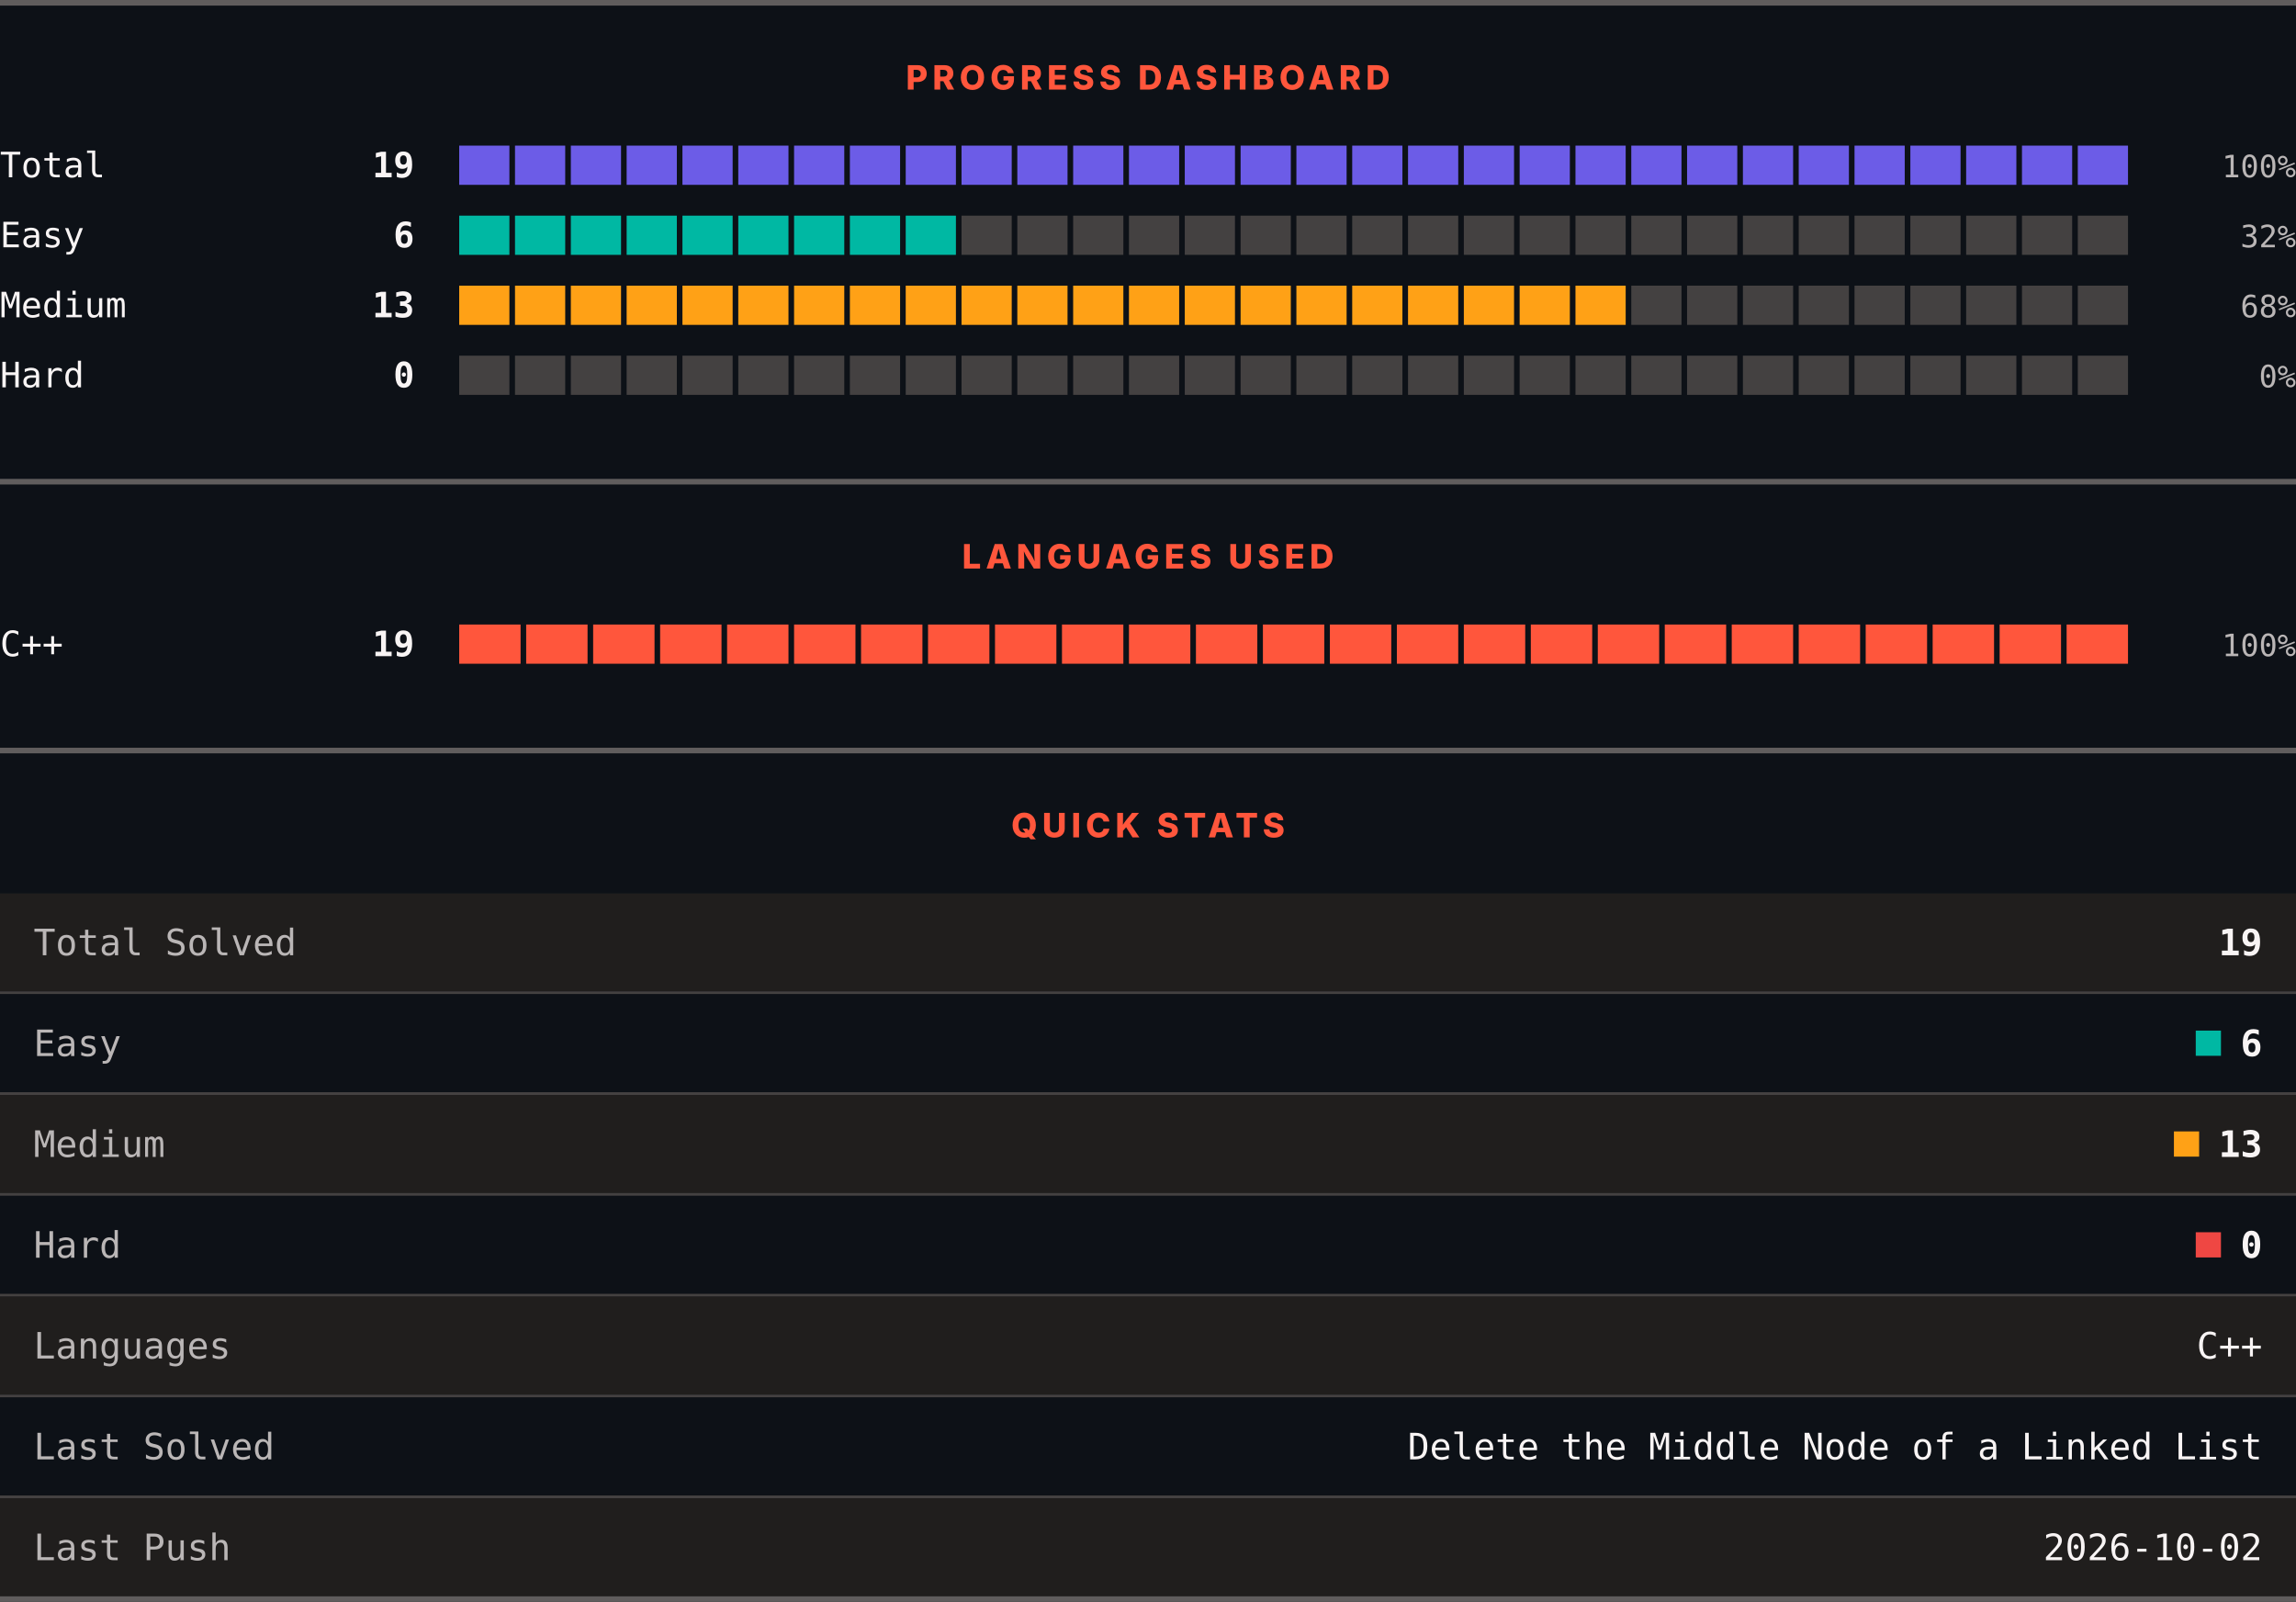
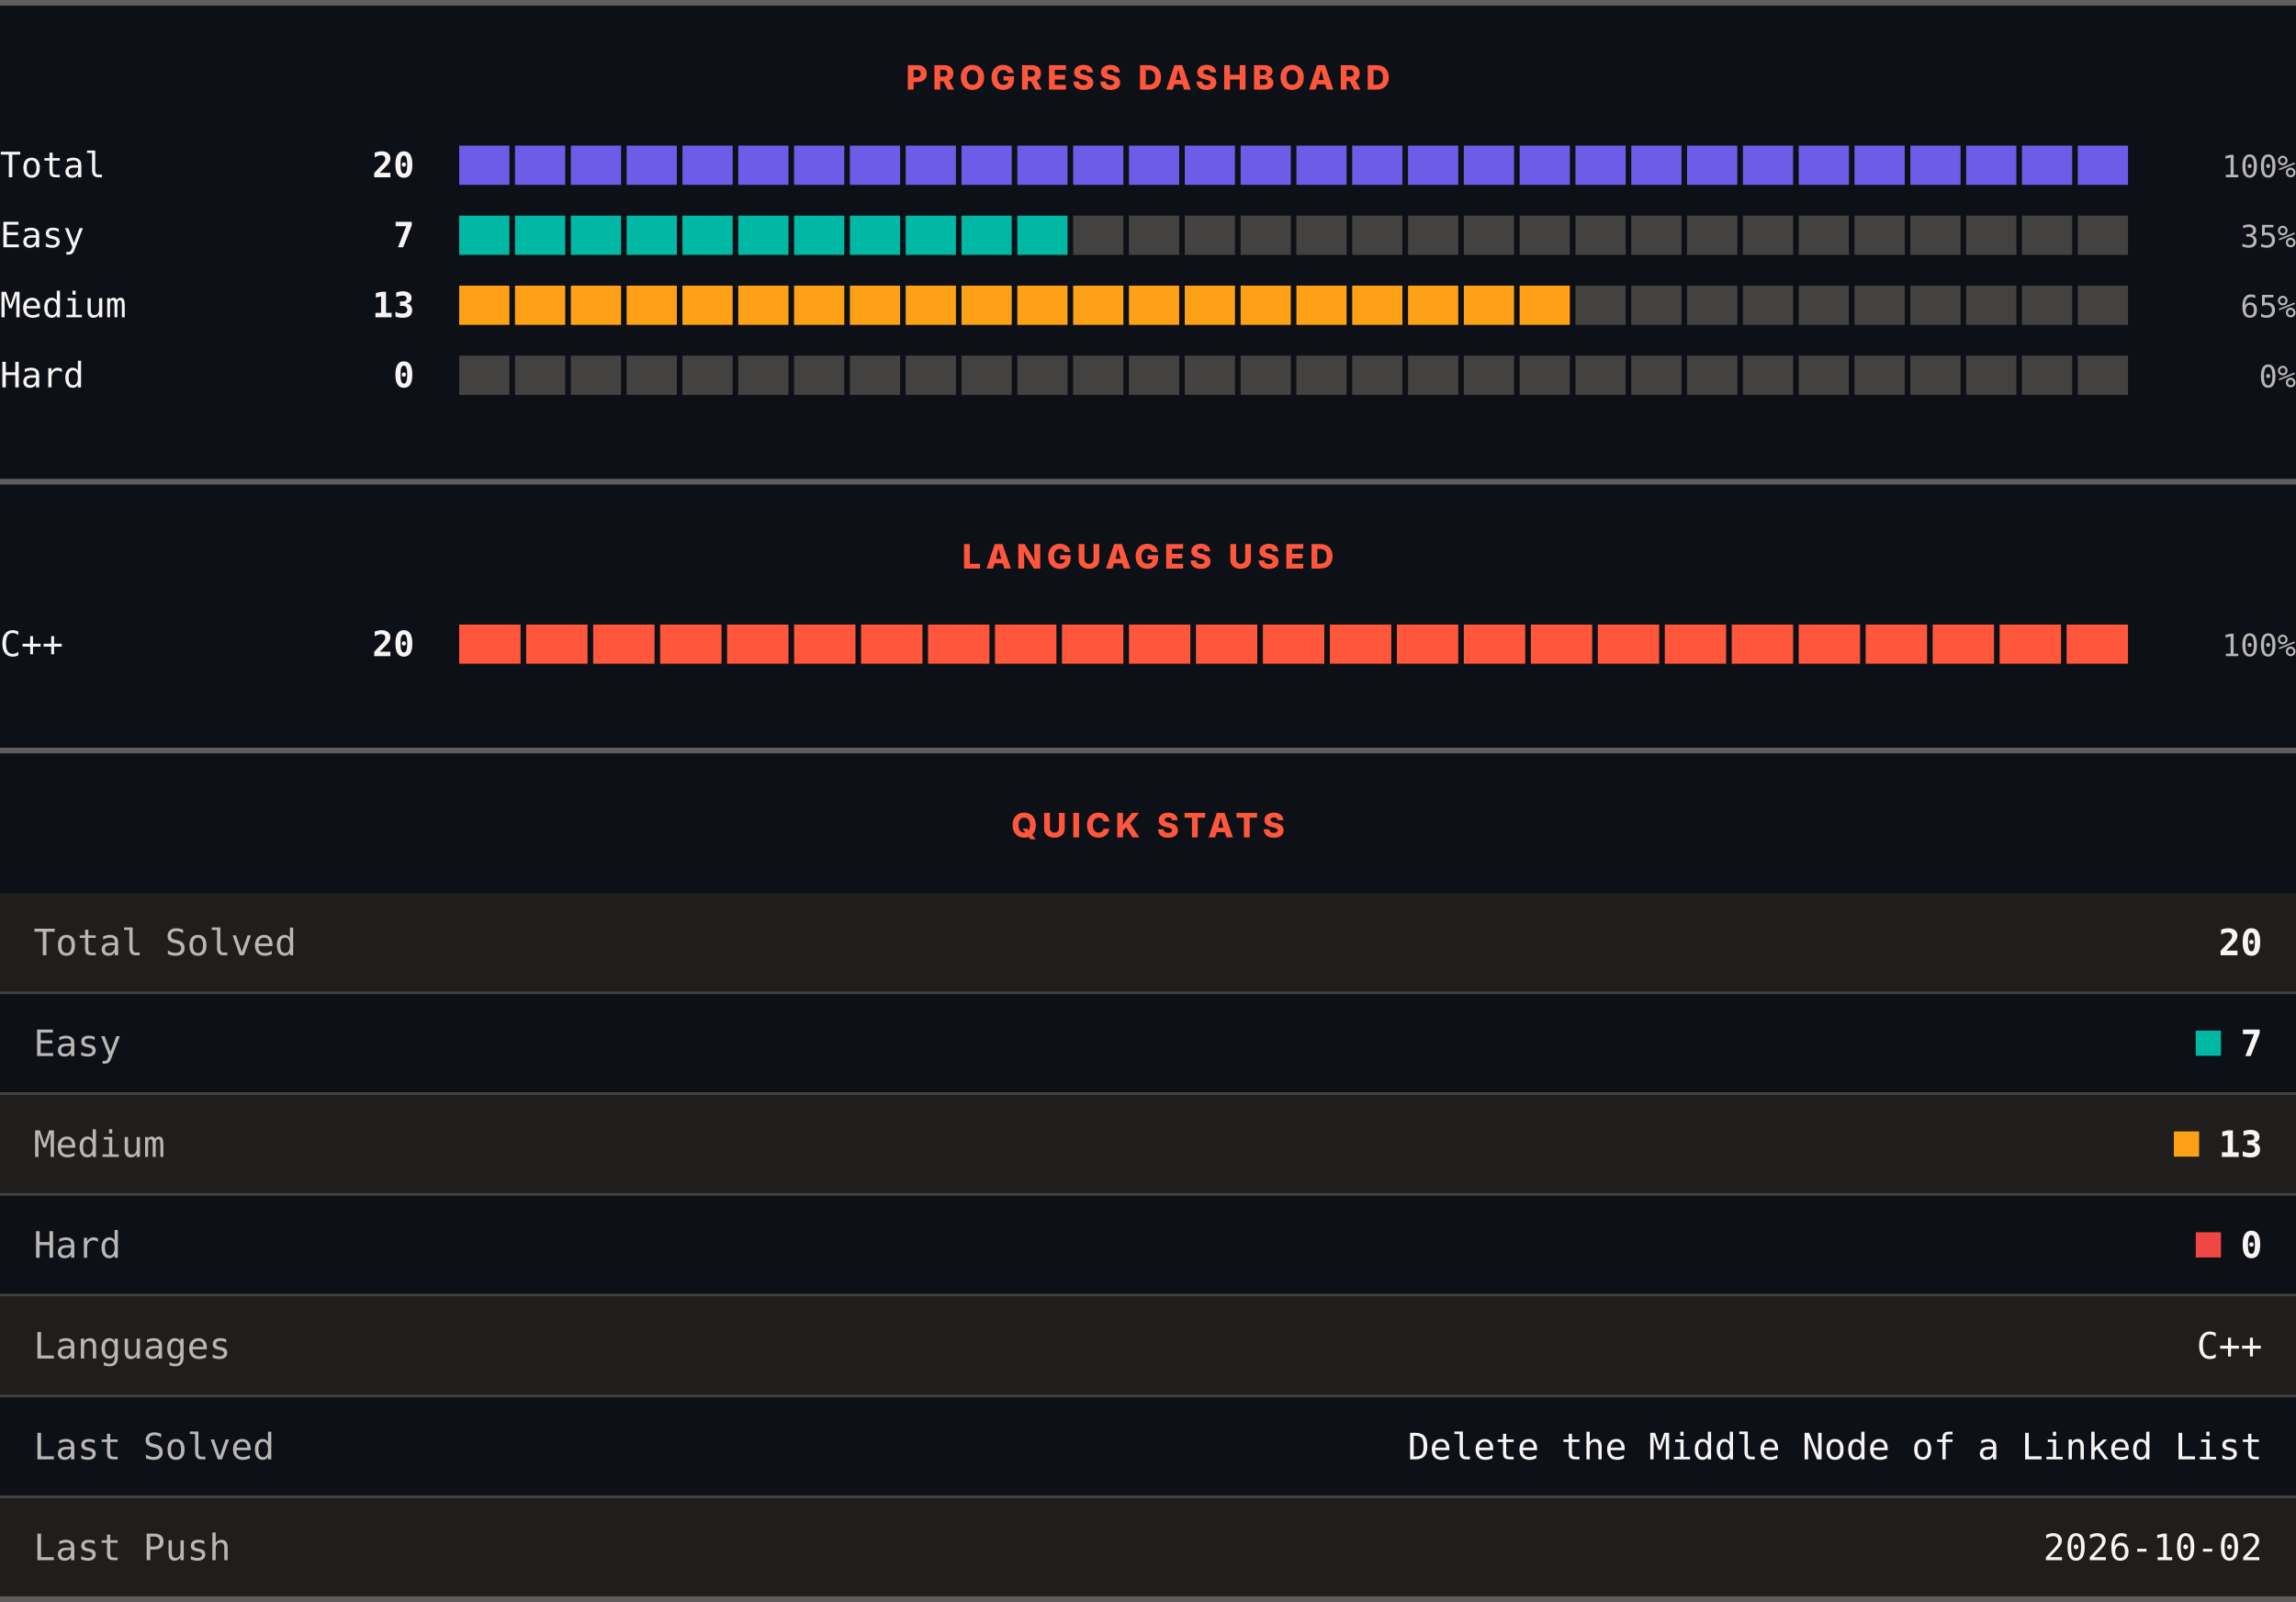
<svg xmlns="http://www.w3.org/2000/svg" width="820" height="572" viewBox="0 0 820 572" role="img" aria-label="LeetCode progress, languages and quick stats">
  <rect width="820" height="572" fill="#0d1117" />
  <rect x="0" y="0" width="820" height="2" fill="#605d5d" />
  <text x="410" y="32" text-anchor="middle" font-family="Archivo, system-ui, -apple-system, Segoe UI, sans-serif" font-size="12" font-weight="800" letter-spacing="1.68" fill="#ff563c">PROGRESS DASHBOARD</text>
  <text x="0" y="63.3" font-family="ui-monospace, SFMono-Regular, Menlo, Consolas, monospace" font-size="12.5" fill="#f8f4f4">Total</text>
-   <text x="148" y="63.3" text-anchor="end" font-family="ui-monospace, SFMono-Regular, Menlo, Consolas, monospace" font-size="12.5" font-weight="700" fill="#f8f4f4">19</text>
+   <text x="148" y="63.3" text-anchor="end" font-family="ui-monospace, SFMono-Regular, Menlo, Consolas, monospace" font-size="12.5" font-weight="700" fill="#f8f4f4">20</text>
  <rect x="164.00" y="52" width="17.93" height="14" fill="#6c5ce7" />
  <rect x="183.93" y="52" width="17.93" height="14" fill="#6c5ce7" />
  <rect x="203.87" y="52" width="17.93" height="14" fill="#6c5ce7" />
  <rect x="223.80" y="52" width="17.93" height="14" fill="#6c5ce7" />
  <rect x="243.73" y="52" width="17.93" height="14" fill="#6c5ce7" />
  <rect x="263.67" y="52" width="17.93" height="14" fill="#6c5ce7" />
  <rect x="283.60" y="52" width="17.93" height="14" fill="#6c5ce7" />
  <rect x="303.53" y="52" width="17.93" height="14" fill="#6c5ce7" />
  <rect x="323.47" y="52" width="17.93" height="14" fill="#6c5ce7" />
  <rect x="343.40" y="52" width="17.93" height="14" fill="#6c5ce7" />
  <rect x="363.33" y="52" width="17.93" height="14" fill="#6c5ce7" />
  <rect x="383.27" y="52" width="17.93" height="14" fill="#6c5ce7" />
  <rect x="403.20" y="52" width="17.93" height="14" fill="#6c5ce7" />
  <rect x="423.13" y="52" width="17.93" height="14" fill="#6c5ce7" />
  <rect x="443.07" y="52" width="17.93" height="14" fill="#6c5ce7" />
  <rect x="463.00" y="52" width="17.93" height="14" fill="#6c5ce7" />
  <rect x="482.93" y="52" width="17.93" height="14" fill="#6c5ce7" />
  <rect x="502.87" y="52" width="17.93" height="14" fill="#6c5ce7" />
  <rect x="522.80" y="52" width="17.93" height="14" fill="#6c5ce7" />
  <rect x="542.73" y="52" width="17.93" height="14" fill="#6c5ce7" />
  <rect x="562.67" y="52" width="17.93" height="14" fill="#6c5ce7" />
  <rect x="582.60" y="52" width="17.93" height="14" fill="#6c5ce7" />
  <rect x="602.53" y="52" width="17.93" height="14" fill="#6c5ce7" />
  <rect x="622.47" y="52" width="17.93" height="14" fill="#6c5ce7" />
  <rect x="642.40" y="52" width="17.93" height="14" fill="#6c5ce7" />
  <rect x="662.33" y="52" width="17.93" height="14" fill="#6c5ce7" />
  <rect x="682.27" y="52" width="17.93" height="14" fill="#6c5ce7" />
  <rect x="702.20" y="52" width="17.93" height="14" fill="#6c5ce7" />
  <rect x="722.13" y="52" width="17.93" height="14" fill="#6c5ce7" />
  <rect x="742.07" y="52" width="17.93" height="14" fill="#6c5ce7" />
  <text x="820" y="63.3" text-anchor="end" font-family="ui-monospace, SFMono-Regular, Menlo, Consolas, monospace" font-size="11" fill="#bab6b6">100%</text>
  <text x="0" y="88.3" font-family="ui-monospace, SFMono-Regular, Menlo, Consolas, monospace" font-size="12.5" fill="#f8f4f4">Easy</text>
-   <text x="148" y="88.3" text-anchor="end" font-family="ui-monospace, SFMono-Regular, Menlo, Consolas, monospace" font-size="12.5" font-weight="700" fill="#f8f4f4">6</text>
+   <text x="148" y="88.3" text-anchor="end" font-family="ui-monospace, SFMono-Regular, Menlo, Consolas, monospace" font-size="12.5" font-weight="700" fill="#f8f4f4">7</text>
  <rect x="164.00" y="77" width="17.93" height="14" fill="#00b8a3" />
  <rect x="183.93" y="77" width="17.93" height="14" fill="#00b8a3" />
  <rect x="203.87" y="77" width="17.93" height="14" fill="#00b8a3" />
  <rect x="223.80" y="77" width="17.93" height="14" fill="#00b8a3" />
  <rect x="243.73" y="77" width="17.93" height="14" fill="#00b8a3" />
  <rect x="263.67" y="77" width="17.93" height="14" fill="#00b8a3" />
  <rect x="283.60" y="77" width="17.93" height="14" fill="#00b8a3" />
  <rect x="303.53" y="77" width="17.93" height="14" fill="#00b8a3" />
  <rect x="323.47" y="77" width="17.93" height="14" fill="#00b8a3" />
-   <rect x="343.40" y="77" width="17.93" height="14" fill="#444141" />
-   <rect x="363.33" y="77" width="17.93" height="14" fill="#444141" />
+   <rect x="343.40" y="77" width="17.93" height="14" fill="#00b8a3" />
+   <rect x="363.33" y="77" width="17.93" height="14" fill="#00b8a3" />
  <rect x="383.27" y="77" width="17.93" height="14" fill="#444141" />
  <rect x="403.20" y="77" width="17.93" height="14" fill="#444141" />
  <rect x="423.13" y="77" width="17.93" height="14" fill="#444141" />
  <rect x="443.07" y="77" width="17.93" height="14" fill="#444141" />
  <rect x="463.00" y="77" width="17.93" height="14" fill="#444141" />
  <rect x="482.93" y="77" width="17.93" height="14" fill="#444141" />
  <rect x="502.87" y="77" width="17.93" height="14" fill="#444141" />
  <rect x="522.80" y="77" width="17.93" height="14" fill="#444141" />
  <rect x="542.73" y="77" width="17.93" height="14" fill="#444141" />
  <rect x="562.67" y="77" width="17.93" height="14" fill="#444141" />
  <rect x="582.60" y="77" width="17.93" height="14" fill="#444141" />
  <rect x="602.53" y="77" width="17.93" height="14" fill="#444141" />
  <rect x="622.47" y="77" width="17.93" height="14" fill="#444141" />
  <rect x="642.40" y="77" width="17.93" height="14" fill="#444141" />
  <rect x="662.33" y="77" width="17.93" height="14" fill="#444141" />
  <rect x="682.27" y="77" width="17.93" height="14" fill="#444141" />
  <rect x="702.20" y="77" width="17.93" height="14" fill="#444141" />
  <rect x="722.13" y="77" width="17.93" height="14" fill="#444141" />
  <rect x="742.07" y="77" width="17.93" height="14" fill="#444141" />
-   <text x="820" y="88.3" text-anchor="end" font-family="ui-monospace, SFMono-Regular, Menlo, Consolas, monospace" font-size="11" fill="#bab6b6">32%</text>
+   <text x="820" y="88.3" text-anchor="end" font-family="ui-monospace, SFMono-Regular, Menlo, Consolas, monospace" font-size="11" fill="#bab6b6">35%</text>
  <text x="0" y="113.3" font-family="ui-monospace, SFMono-Regular, Menlo, Consolas, monospace" font-size="12.5" fill="#f8f4f4">Medium</text>
  <text x="148" y="113.3" text-anchor="end" font-family="ui-monospace, SFMono-Regular, Menlo, Consolas, monospace" font-size="12.5" font-weight="700" fill="#f8f4f4">13</text>
  <rect x="164.00" y="102" width="17.93" height="14" fill="#ffa116" />
  <rect x="183.93" y="102" width="17.93" height="14" fill="#ffa116" />
  <rect x="203.87" y="102" width="17.93" height="14" fill="#ffa116" />
  <rect x="223.80" y="102" width="17.93" height="14" fill="#ffa116" />
  <rect x="243.73" y="102" width="17.93" height="14" fill="#ffa116" />
  <rect x="263.67" y="102" width="17.93" height="14" fill="#ffa116" />
  <rect x="283.60" y="102" width="17.93" height="14" fill="#ffa116" />
  <rect x="303.53" y="102" width="17.93" height="14" fill="#ffa116" />
  <rect x="323.47" y="102" width="17.93" height="14" fill="#ffa116" />
  <rect x="343.40" y="102" width="17.93" height="14" fill="#ffa116" />
  <rect x="363.33" y="102" width="17.93" height="14" fill="#ffa116" />
  <rect x="383.27" y="102" width="17.93" height="14" fill="#ffa116" />
  <rect x="403.20" y="102" width="17.93" height="14" fill="#ffa116" />
  <rect x="423.13" y="102" width="17.93" height="14" fill="#ffa116" />
  <rect x="443.07" y="102" width="17.93" height="14" fill="#ffa116" />
  <rect x="463.00" y="102" width="17.93" height="14" fill="#ffa116" />
  <rect x="482.93" y="102" width="17.93" height="14" fill="#ffa116" />
  <rect x="502.87" y="102" width="17.93" height="14" fill="#ffa116" />
  <rect x="522.80" y="102" width="17.93" height="14" fill="#ffa116" />
  <rect x="542.73" y="102" width="17.93" height="14" fill="#ffa116" />
-   <rect x="562.67" y="102" width="17.93" height="14" fill="#ffa116" />
+   <rect x="562.67" y="102" width="17.93" height="14" fill="#444141" />
  <rect x="582.60" y="102" width="17.93" height="14" fill="#444141" />
  <rect x="602.53" y="102" width="17.93" height="14" fill="#444141" />
  <rect x="622.47" y="102" width="17.93" height="14" fill="#444141" />
  <rect x="642.40" y="102" width="17.93" height="14" fill="#444141" />
  <rect x="662.33" y="102" width="17.93" height="14" fill="#444141" />
  <rect x="682.27" y="102" width="17.93" height="14" fill="#444141" />
  <rect x="702.20" y="102" width="17.93" height="14" fill="#444141" />
  <rect x="722.13" y="102" width="17.93" height="14" fill="#444141" />
  <rect x="742.07" y="102" width="17.93" height="14" fill="#444141" />
-   <text x="820" y="113.3" text-anchor="end" font-family="ui-monospace, SFMono-Regular, Menlo, Consolas, monospace" font-size="11" fill="#bab6b6">68%</text>
+   <text x="820" y="113.3" text-anchor="end" font-family="ui-monospace, SFMono-Regular, Menlo, Consolas, monospace" font-size="11" fill="#bab6b6">65%</text>
  <text x="0" y="138.3" font-family="ui-monospace, SFMono-Regular, Menlo, Consolas, monospace" font-size="12.5" fill="#f8f4f4">Hard</text>
  <text x="148" y="138.3" text-anchor="end" font-family="ui-monospace, SFMono-Regular, Menlo, Consolas, monospace" font-size="12.5" font-weight="700" fill="#f8f4f4">0</text>
  <rect x="164.00" y="127" width="17.93" height="14" fill="#444141" />
  <rect x="183.93" y="127" width="17.93" height="14" fill="#444141" />
  <rect x="203.87" y="127" width="17.93" height="14" fill="#444141" />
  <rect x="223.80" y="127" width="17.93" height="14" fill="#444141" />
  <rect x="243.73" y="127" width="17.93" height="14" fill="#444141" />
  <rect x="263.67" y="127" width="17.93" height="14" fill="#444141" />
  <rect x="283.60" y="127" width="17.93" height="14" fill="#444141" />
  <rect x="303.53" y="127" width="17.93" height="14" fill="#444141" />
  <rect x="323.47" y="127" width="17.93" height="14" fill="#444141" />
  <rect x="343.40" y="127" width="17.93" height="14" fill="#444141" />
  <rect x="363.33" y="127" width="17.93" height="14" fill="#444141" />
  <rect x="383.27" y="127" width="17.93" height="14" fill="#444141" />
  <rect x="403.20" y="127" width="17.93" height="14" fill="#444141" />
  <rect x="423.13" y="127" width="17.93" height="14" fill="#444141" />
  <rect x="443.07" y="127" width="17.93" height="14" fill="#444141" />
  <rect x="463.00" y="127" width="17.93" height="14" fill="#444141" />
  <rect x="482.93" y="127" width="17.93" height="14" fill="#444141" />
  <rect x="502.87" y="127" width="17.93" height="14" fill="#444141" />
  <rect x="522.80" y="127" width="17.93" height="14" fill="#444141" />
  <rect x="542.73" y="127" width="17.93" height="14" fill="#444141" />
  <rect x="562.67" y="127" width="17.93" height="14" fill="#444141" />
  <rect x="582.60" y="127" width="17.93" height="14" fill="#444141" />
  <rect x="602.53" y="127" width="17.93" height="14" fill="#444141" />
  <rect x="622.47" y="127" width="17.93" height="14" fill="#444141" />
  <rect x="642.40" y="127" width="17.93" height="14" fill="#444141" />
  <rect x="662.33" y="127" width="17.93" height="14" fill="#444141" />
  <rect x="682.27" y="127" width="17.93" height="14" fill="#444141" />
  <rect x="702.20" y="127" width="17.93" height="14" fill="#444141" />
  <rect x="722.13" y="127" width="17.93" height="14" fill="#444141" />
  <rect x="742.07" y="127" width="17.93" height="14" fill="#444141" />
  <text x="820" y="138.3" text-anchor="end" font-family="ui-monospace, SFMono-Regular, Menlo, Consolas, monospace" font-size="11" fill="#bab6b6">0%</text>
  <rect x="0" y="171" width="820" height="2" fill="#605d5d" />
  <text x="410" y="203" text-anchor="middle" font-family="Archivo, system-ui, -apple-system, Segoe UI, sans-serif" font-size="12" font-weight="800" letter-spacing="1.68" fill="#ff563c">LANGUAGES USED</text>
  <text x="0" y="234.3" font-family="ui-monospace, SFMono-Regular, Menlo, Consolas, monospace" font-size="12.5" fill="#f8f4f4">C++</text>
-   <text x="148" y="234.3" text-anchor="end" font-family="ui-monospace, SFMono-Regular, Menlo, Consolas, monospace" font-size="12.5" font-weight="700" fill="#f8f4f4">19</text>
+   <text x="148" y="234.3" text-anchor="end" font-family="ui-monospace, SFMono-Regular, Menlo, Consolas, monospace" font-size="12.5" font-weight="700" fill="#f8f4f4">20</text>
  <rect x="164.00" y="223" width="21.92" height="14" fill="#ff563c" />
  <rect x="187.92" y="223" width="21.92" height="14" fill="#ff563c" />
  <rect x="211.84" y="223" width="21.92" height="14" fill="#ff563c" />
  <rect x="235.76" y="223" width="21.92" height="14" fill="#ff563c" />
  <rect x="259.68" y="223" width="21.92" height="14" fill="#ff563c" />
  <rect x="283.60" y="223" width="21.92" height="14" fill="#ff563c" />
  <rect x="307.52" y="223" width="21.92" height="14" fill="#ff563c" />
  <rect x="331.44" y="223" width="21.92" height="14" fill="#ff563c" />
  <rect x="355.36" y="223" width="21.92" height="14" fill="#ff563c" />
  <rect x="379.28" y="223" width="21.92" height="14" fill="#ff563c" />
  <rect x="403.20" y="223" width="21.92" height="14" fill="#ff563c" />
  <rect x="427.12" y="223" width="21.92" height="14" fill="#ff563c" />
  <rect x="451.04" y="223" width="21.92" height="14" fill="#ff563c" />
  <rect x="474.96" y="223" width="21.92" height="14" fill="#ff563c" />
  <rect x="498.88" y="223" width="21.92" height="14" fill="#ff563c" />
  <rect x="522.80" y="223" width="21.92" height="14" fill="#ff563c" />
  <rect x="546.72" y="223" width="21.92" height="14" fill="#ff563c" />
  <rect x="570.64" y="223" width="21.92" height="14" fill="#ff563c" />
  <rect x="594.56" y="223" width="21.92" height="14" fill="#ff563c" />
  <rect x="618.48" y="223" width="21.92" height="14" fill="#ff563c" />
  <rect x="642.40" y="223" width="21.92" height="14" fill="#ff563c" />
  <rect x="666.32" y="223" width="21.92" height="14" fill="#ff563c" />
  <rect x="690.24" y="223" width="21.92" height="14" fill="#ff563c" />
  <rect x="714.16" y="223" width="21.92" height="14" fill="#ff563c" />
  <rect x="738.08" y="223" width="21.92" height="14" fill="#ff563c" />
  <text x="820" y="234.3" text-anchor="end" font-family="ui-monospace, SFMono-Regular, Menlo, Consolas, monospace" font-size="11" fill="#bab6b6">100%</text>
  <rect x="0" y="267" width="820" height="2" fill="#605d5d" />
  <text x="410" y="299" text-anchor="middle" font-family="Archivo, system-ui, -apple-system, Segoe UI, sans-serif" font-size="12" font-weight="800" letter-spacing="1.68" fill="#ff563c">QUICK STATS</text>
  <rect x="0" y="319" width="820" height="35" fill="#201e1d" />
  <text x="12" y="341.1" font-family="ui-monospace, SFMono-Regular, Menlo, Consolas, monospace" font-size="13" fill="#bab6b6">Total Solved</text>
-   <text x="808" y="341.1" text-anchor="end" font-family="ui-monospace, SFMono-Regular, Menlo, Consolas, monospace" font-size="13" font-weight="700" fill="#f8f4f4">19</text>
+   <text x="808" y="341.1" text-anchor="end" font-family="ui-monospace, SFMono-Regular, Menlo, Consolas, monospace" font-size="13" font-weight="700" fill="#f8f4f4">20</text>
  <rect x="0" y="354" width="820" height="1" fill="#444141" />
  <rect x="0" y="355" width="820" height="35" fill="#0d1117" />
  <text x="12" y="377.1" font-family="ui-monospace, SFMono-Regular, Menlo, Consolas, monospace" font-size="13" fill="#bab6b6">Easy</text>
  <rect x="784.2" y="368" width="9" height="9" fill="#00b8a3" />
-   <text x="808" y="377.1" text-anchor="end" font-family="ui-monospace, SFMono-Regular, Menlo, Consolas, monospace" font-size="13" font-weight="700" fill="#f8f4f4">6</text>
+   <text x="808" y="377.1" text-anchor="end" font-family="ui-monospace, SFMono-Regular, Menlo, Consolas, monospace" font-size="13" font-weight="700" fill="#f8f4f4">7</text>
  <rect x="0" y="390" width="820" height="1" fill="#444141" />
  <rect x="0" y="391" width="820" height="35" fill="#201e1d" />
  <text x="12" y="413.1" font-family="ui-monospace, SFMono-Regular, Menlo, Consolas, monospace" font-size="13" fill="#bab6b6">Medium</text>
  <rect x="776.4" y="404" width="9" height="9" fill="#ffa116" />
  <text x="808" y="413.1" text-anchor="end" font-family="ui-monospace, SFMono-Regular, Menlo, Consolas, monospace" font-size="13" font-weight="700" fill="#f8f4f4">13</text>
  <rect x="0" y="426" width="820" height="1" fill="#444141" />
  <rect x="0" y="427" width="820" height="35" fill="#0d1117" />
  <text x="12" y="449.1" font-family="ui-monospace, SFMono-Regular, Menlo, Consolas, monospace" font-size="13" fill="#bab6b6">Hard</text>
  <rect x="784.2" y="440" width="9" height="9" fill="#ef4743" />
  <text x="808" y="449.1" text-anchor="end" font-family="ui-monospace, SFMono-Regular, Menlo, Consolas, monospace" font-size="13" font-weight="700" fill="#f8f4f4">0</text>
  <rect x="0" y="462" width="820" height="1" fill="#444141" />
  <rect x="0" y="463" width="820" height="35" fill="#201e1d" />
  <text x="12" y="485.1" font-family="ui-monospace, SFMono-Regular, Menlo, Consolas, monospace" font-size="13" fill="#bab6b6">Languages</text>
  <text x="808" y="485.1" text-anchor="end" font-family="ui-monospace, SFMono-Regular, Menlo, Consolas, monospace" font-size="13" fill="#f8f4f4">C++</text>
  <rect x="0" y="498" width="820" height="1" fill="#444141" />
  <rect x="0" y="499" width="820" height="35" fill="#0d1117" />
  <text x="12" y="521.1" font-family="ui-monospace, SFMono-Regular, Menlo, Consolas, monospace" font-size="13" fill="#bab6b6">Last Solved</text>
  <text x="808" y="521.1" text-anchor="end" font-family="ui-monospace, SFMono-Regular, Menlo, Consolas, monospace" font-size="13" fill="#f8f4f4">Delete the Middle Node of a Linked List</text>
  <rect x="0" y="534" width="820" height="1" fill="#444141" />
  <rect x="0" y="535" width="820" height="35" fill="#201e1d" />
  <text x="12" y="557.1" font-family="ui-monospace, SFMono-Regular, Menlo, Consolas, monospace" font-size="13" fill="#bab6b6">Last Push</text>
  <text x="808" y="557.1" text-anchor="end" font-family="ui-monospace, SFMono-Regular, Menlo, Consolas, monospace" font-size="13" fill="#f8f4f4">2026-10-02</text>
  <rect x="0" y="570" width="820" height="2" fill="#605d5d" />
</svg>
